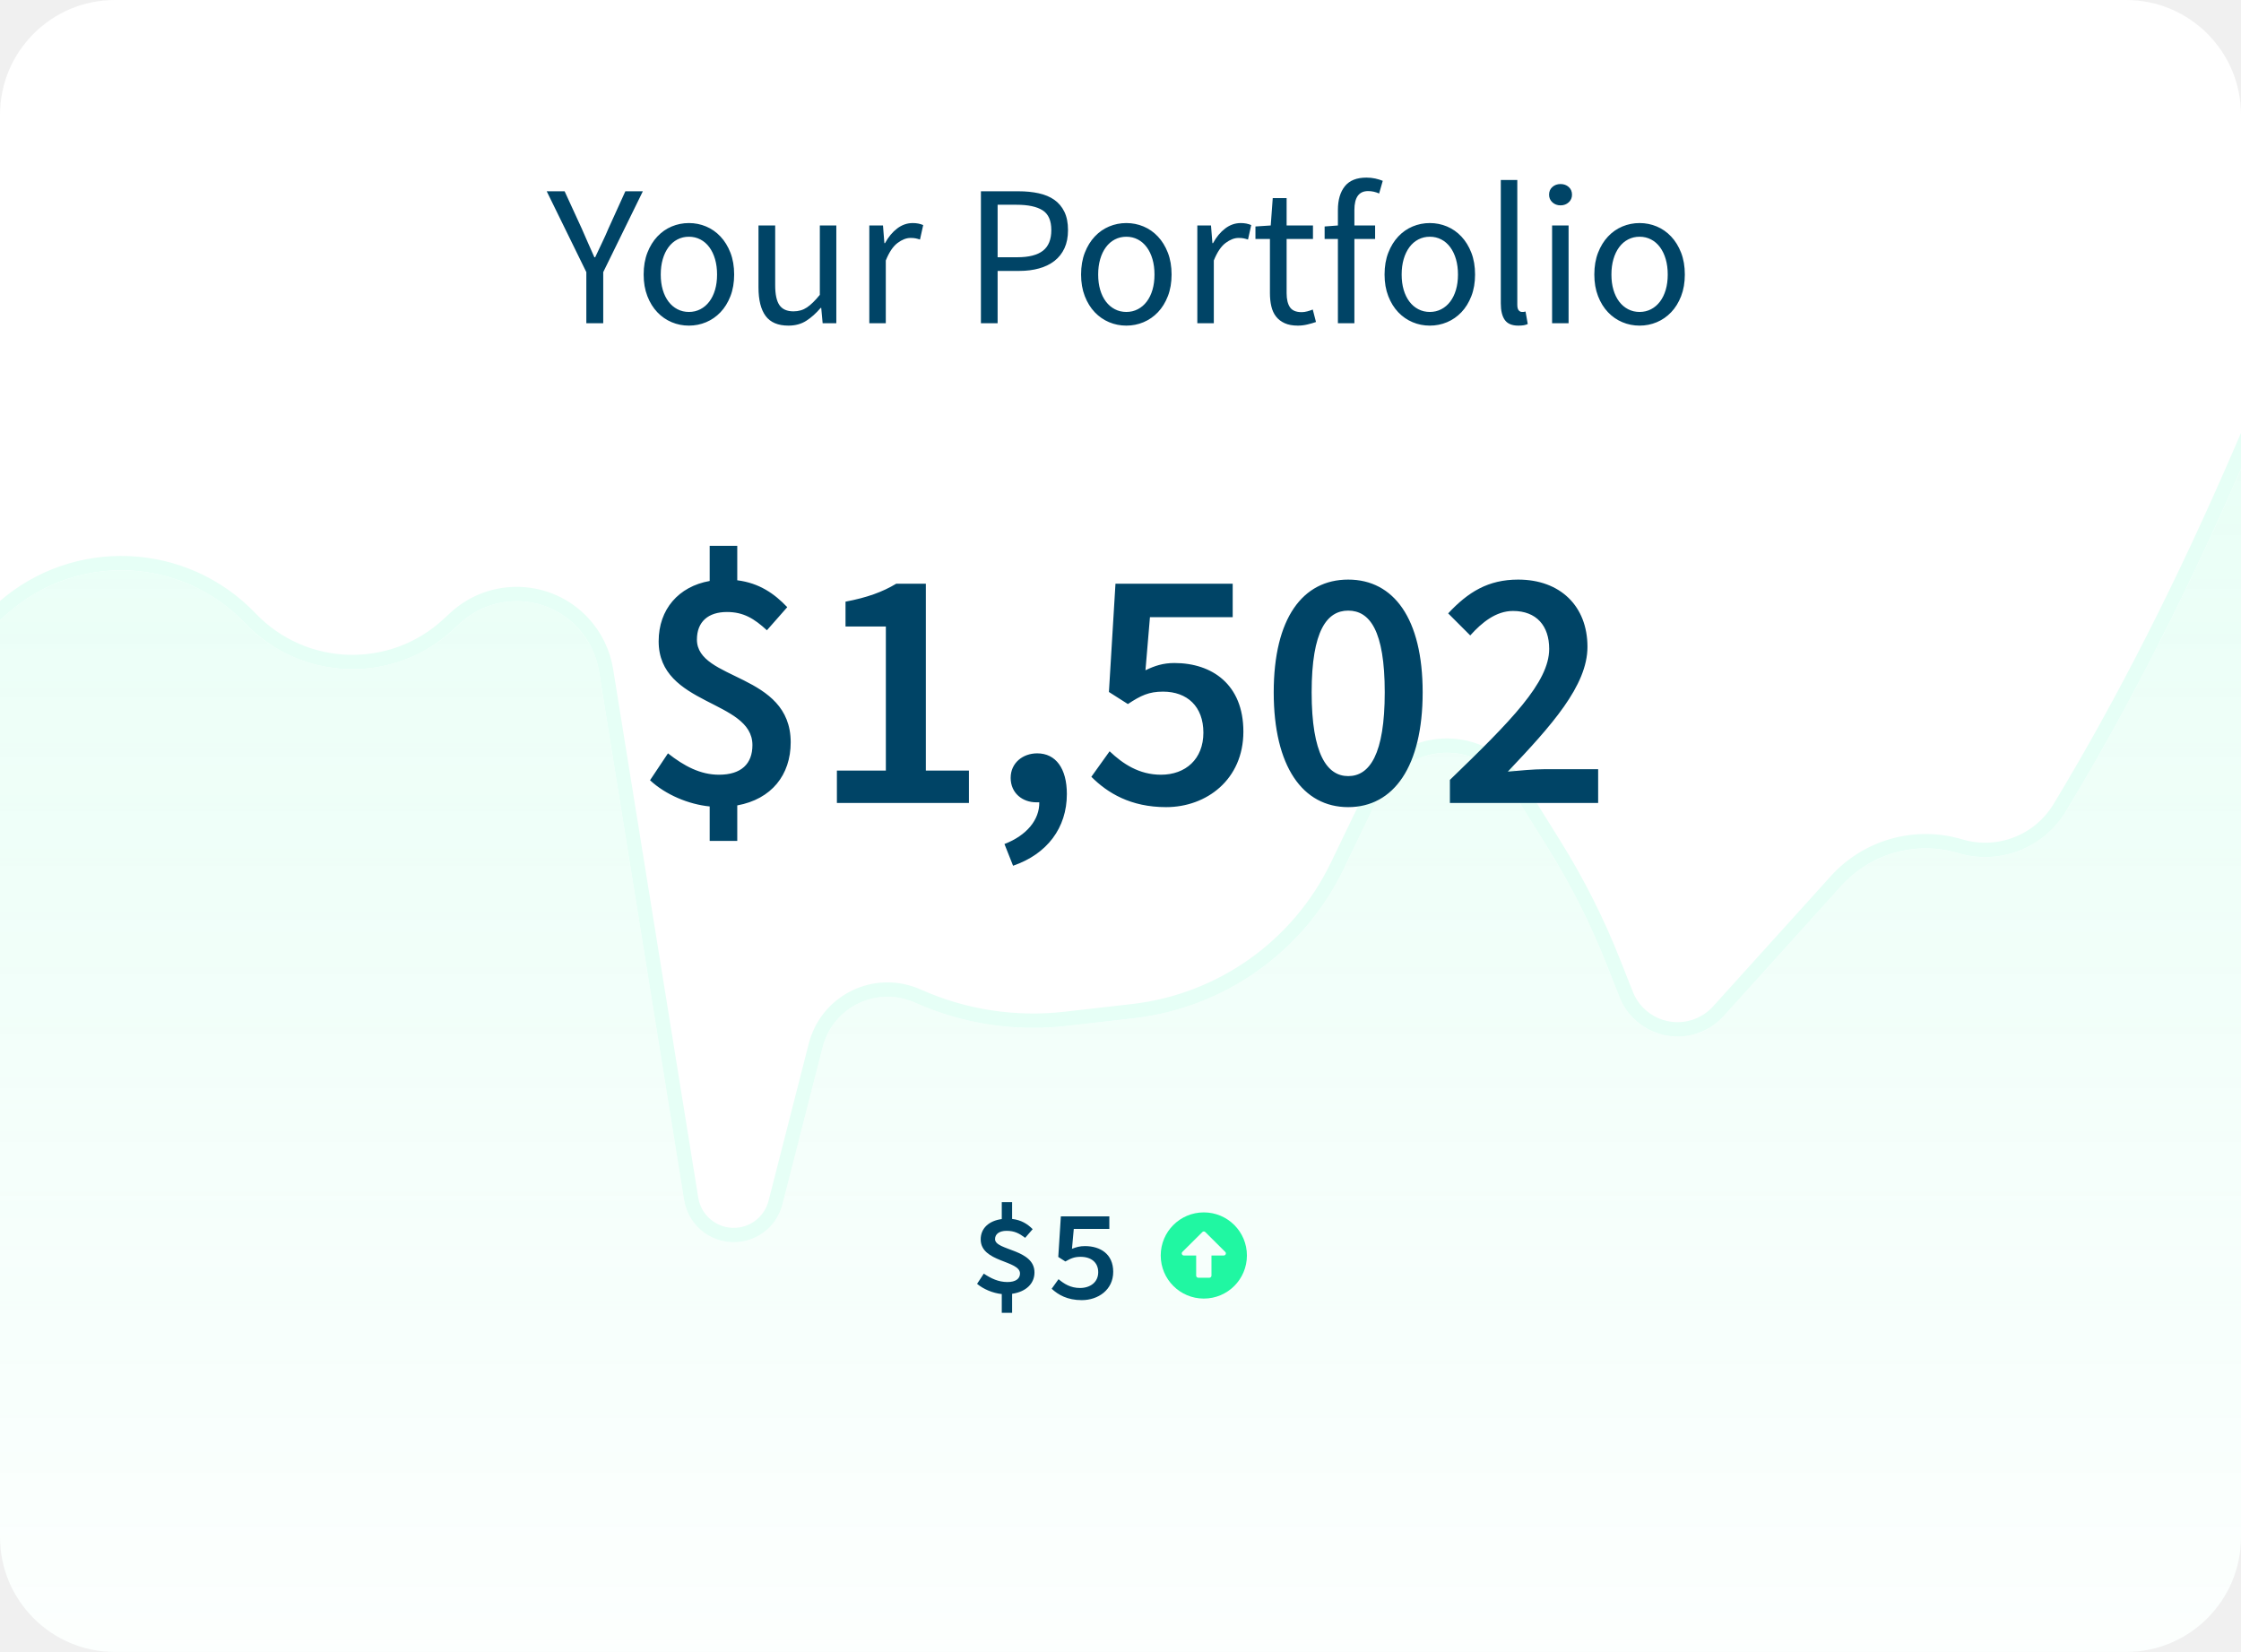
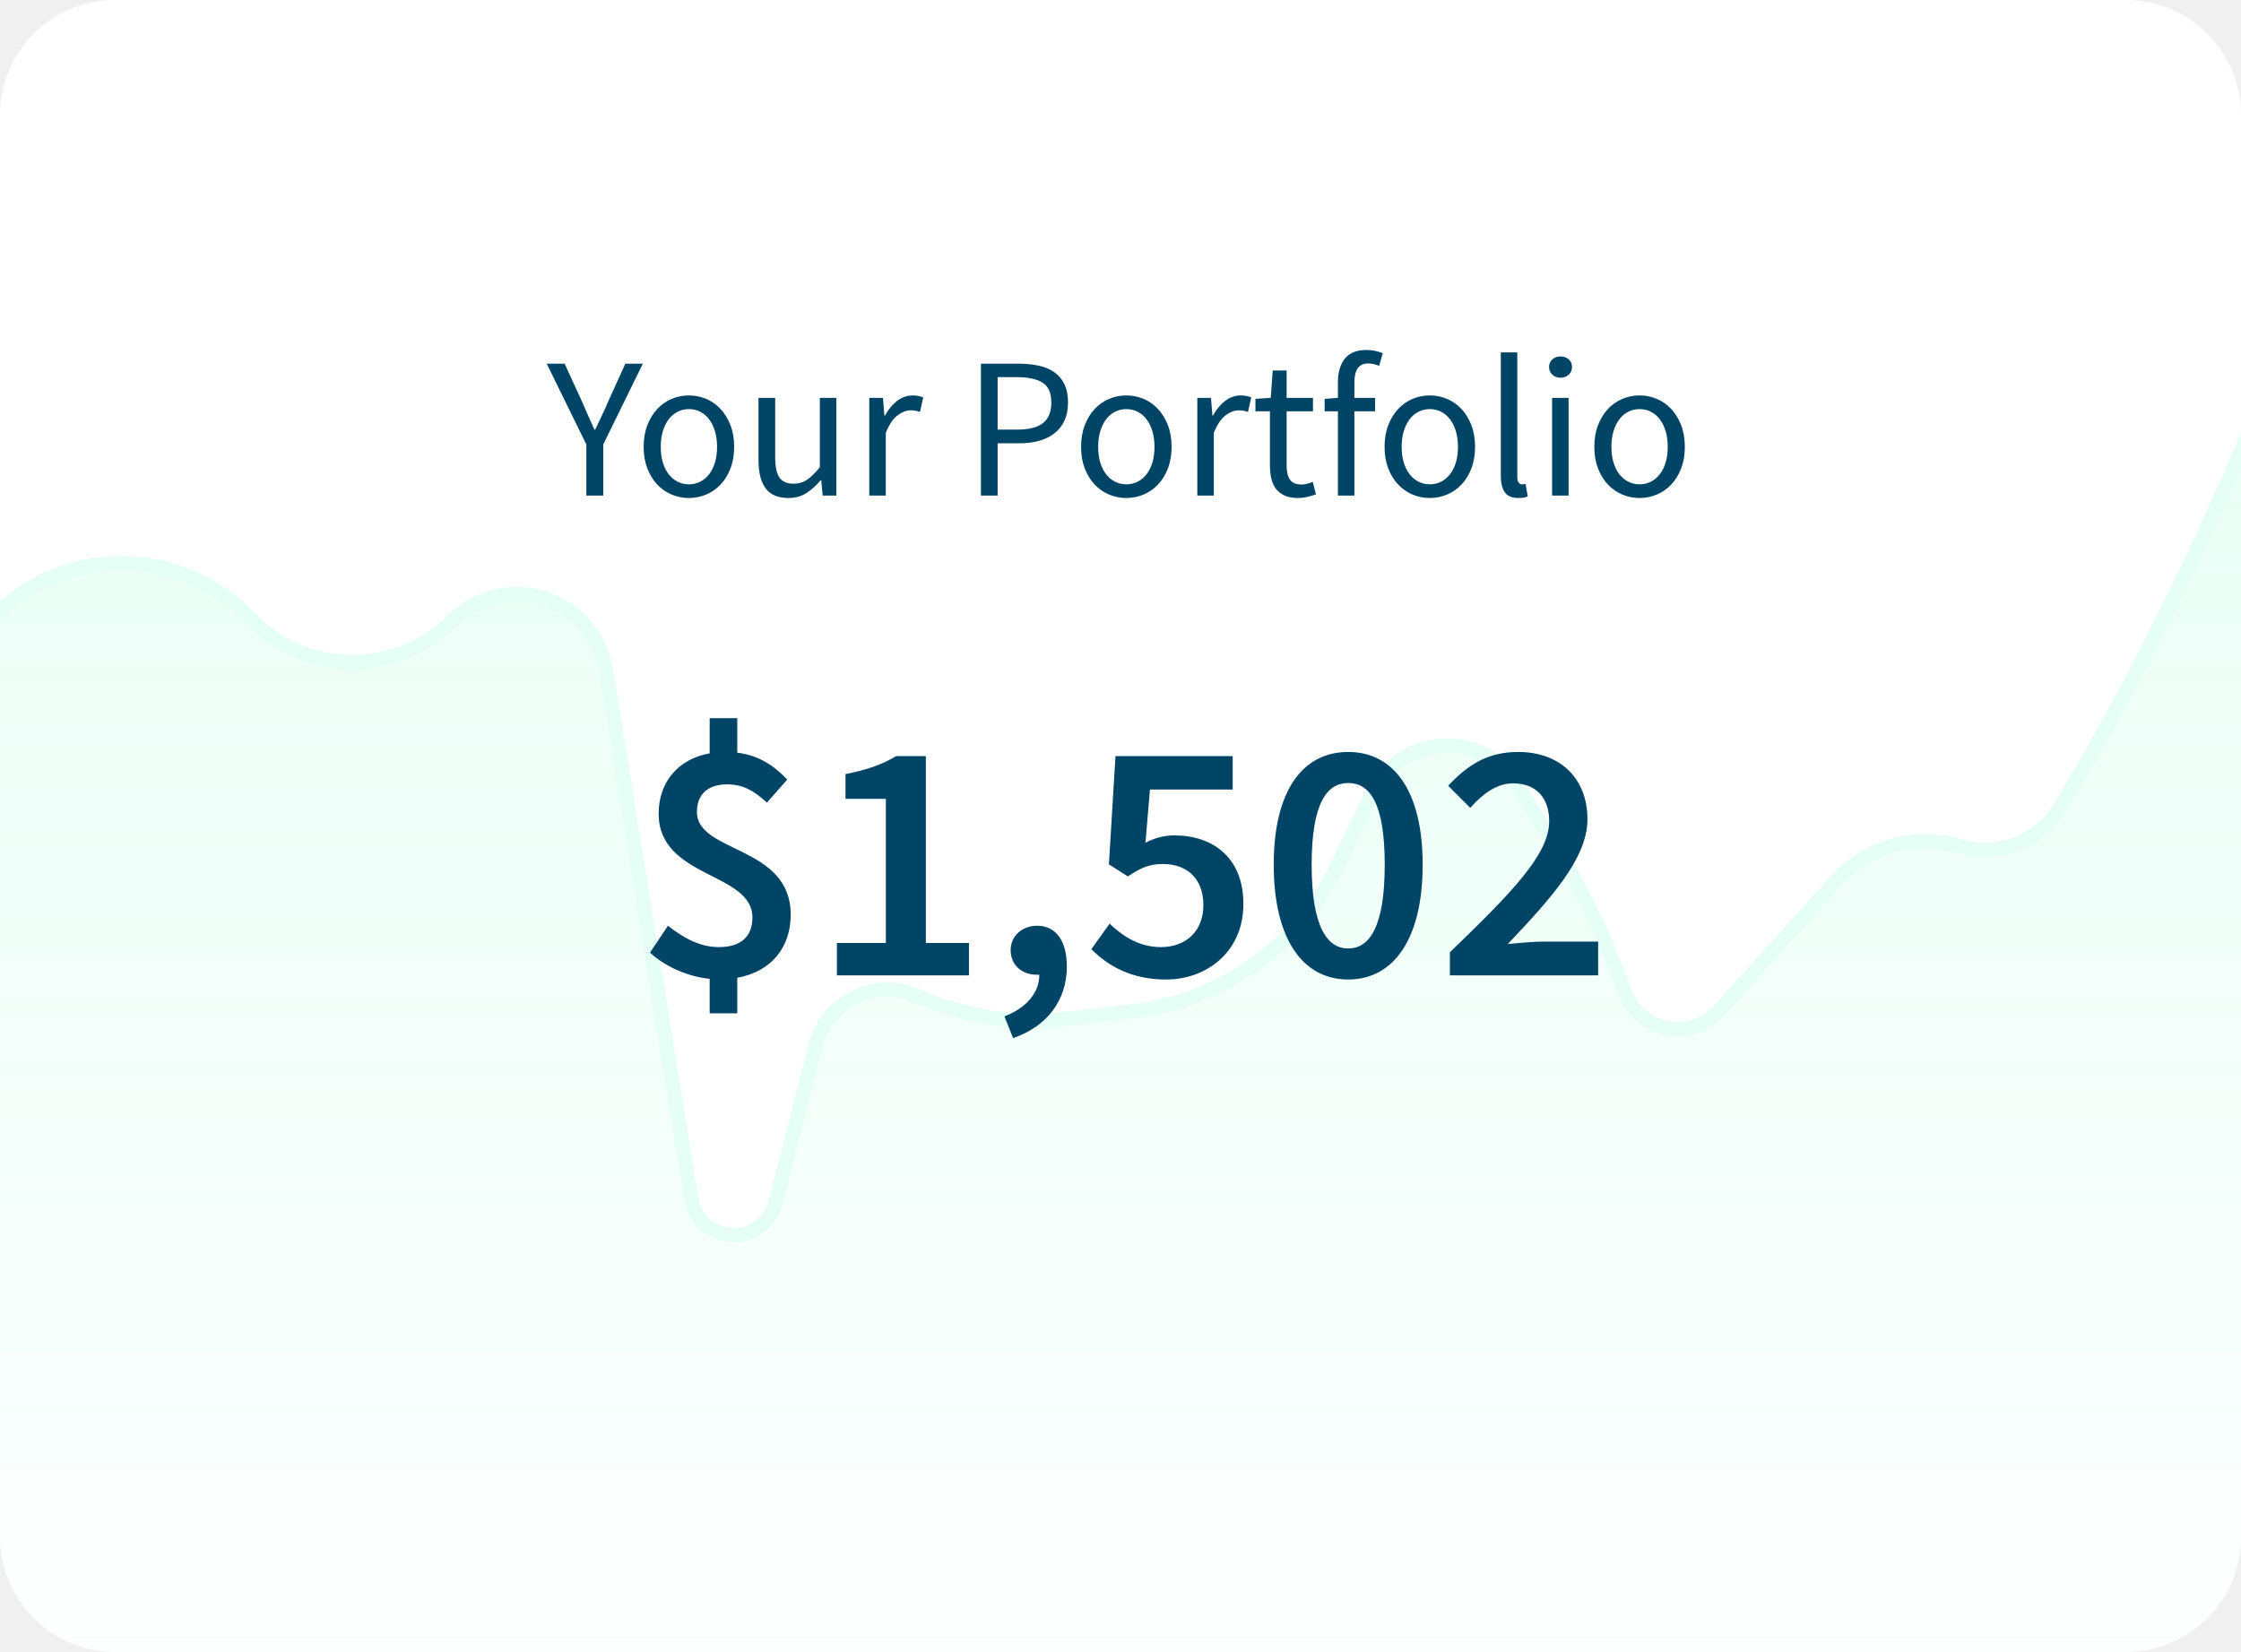
- <svg xmlns="http://www.w3.org/2000/svg" xmlns:xlink="http://www.w3.org/1999/xlink" width="312px" height="230px" viewBox="0 0 312 230" version="1.1">
+ <svg xmlns="http://www.w3.org/2000/svg" xmlns:xlink="http://www.w3.org/1999/xlink" width="312" height="230" viewBox="0 0 312 230">
  <defs>
-     <rect id="path-1" x="0" y="0" width="312" height="230" rx="16" />
-     <linearGradient x1="50%" y1="0%" x2="50%" y2="112.897%" id="linearGradient-3">
-       <stop stop-color="#21FDA5" offset="0%" />
-       <stop stop-color="#21FDA5" stop-opacity="0" offset="100%" />
+     <rect id="a" width="312" height="230" rx="16" />
+     <linearGradient id="d" x1="50%" x2="50%" y1="0%" y2="112.897%">
+       <stop offset="0%" stop-color="#21FDA5" />
+       <stop offset="100%" stop-color="#21FDA5" stop-opacity="0" />
    </linearGradient>
-     <path d="M-1.509,87.731 C-0.638,86.918 0.236,86.125 1.113,85.353 L1.113,85.353 C10.725,76.894 25.299,77.527 34.142,86.787 L34.142,86.787 C41.924,94.936 54.804,95.339 63.079,87.69 L64.056,86.787 C68.762,82.438 76.103,82.727 80.452,87.433 C82.003,89.11 83.023,91.208 83.386,93.463 L95.239,167.065 C95.854,170.883 99.447,173.479 103.265,172.864 C106.017,172.421 108.244,170.388 108.935,167.687 L114.542,145.778 C115.816,140.799 120.886,137.795 125.866,139.07 C126.378,139.201 126.878,139.375 127.36,139.591 L127.36,139.591 C133.958,142.544 141.229,143.67 148.412,142.85 L157.809,141.778 C170.488,140.332 181.54,132.483 187.082,120.988 L192.034,110.718 C194.538,105.524 200.779,103.344 205.973,105.848 C207.753,106.707 209.253,108.053 210.299,109.731 L215.54,118.141 C218.726,123.253 221.443,128.641 223.659,134.241 L225.472,138.826 C227.237,143.286 232.283,145.471 236.743,143.706 C237.984,143.215 239.096,142.444 239.991,141.453 L256.37,123.328 C260.458,118.805 266.783,117.035 272.625,118.78 L272.625,118.78 C278.352,120.491 284.512,118.114 287.605,112.999 C296.524,98.249 304.989,81.583 313,63 C313,90.356 313,147.022 313,233 L-1.509,233 C-2.164,136.765 -2.164,88.341 -1.509,87.731 Z" id="path-4" />
-     <filter x="-0.6%" y="-1.2%" width="101.3%" height="102.4%" filterUnits="objectBoundingBox" id="filter-5">
-       <feGaussianBlur stdDeviation="0" in="SourceGraphic" />
+     <filter id="b" width="101.3%" height="102.4%" x="-.6%" y="-1.2%" filterUnits="objectBoundingBox">
+       <feGaussianBlur in="SourceGraphic" />
    </filter>
  </defs>
-   <g id="Sign-In" stroke="none" stroke-width="1" fill="none" fill-rule="evenodd">
-     <g id="Desktop-HD" transform="translate(-853, -1254)">
-       <g id="Group-11" transform="translate(268, 1254)">
-         <g id="keep-simple-graphic" transform="translate(585, 0)">
-           <mask id="mask-2" fill="white">
-             <use xlink:href="#path-1" />
-           </mask>
-           <use id="Card-bg" fill="#FFFFFF" xlink:href="#path-1" />
-           <g id="Daily-Graph" opacity="0.1" stroke-linecap="round" stroke-linejoin="round" filter="url(#filter-5)" mask="url(#mask-2)">
-             <use fill="url(#linearGradient-3)" fill-rule="evenodd" xlink:href="#path-4" />
-             <path stroke="#00FFA2" stroke-width="2" d="M-2.192,87 C-1.313,86.18 -0.432,85.381 0.453,84.603 C10.467,75.789 25.652,76.449 34.865,86.097 C42.27,93.851 54.526,94.234 62.4,86.956 L63.378,86.053 C68.489,81.329 76.462,81.643 81.187,86.754 C82.871,88.576 83.979,90.855 84.374,93.304 L96.226,166.906 C96.753,170.178 99.833,172.404 103.106,171.877 C105.465,171.497 107.374,169.754 107.966,167.44 L113.573,145.53 C114.985,140.016 120.599,136.69 126.114,138.101 C126.681,138.246 127.234,138.439 127.768,138.678 C134.203,141.558 141.294,142.656 148.298,141.857 L157.696,140.785 C170.034,139.377 180.788,131.74 186.181,120.554 L191.133,110.284 C193.877,104.592 200.715,102.203 206.407,104.947 C208.358,105.888 210.002,107.363 211.148,109.202 L216.389,117.612 C219.606,122.775 222.351,128.217 224.588,133.873 L226.402,138.458 C227.964,142.404 232.429,144.337 236.375,142.776 C237.474,142.341 238.457,141.659 239.249,140.783 L255.628,122.658 C259.975,117.848 266.7,115.967 272.911,117.822 C278.202,119.403 283.892,117.207 286.75,112.481 C295.644,97.772 304.088,81.147 312.082,62.604 L314,58.154 L314,63 C314,118.689 314,118.689 314,233 L314,234 L-2.503,234 L-2.509,233.007 C-2.836,184.887 -3,148.72 -3,124.506 C-3,112.396 -2.959,103.275 -2.877,97.14 C-2.77,89.117 -2.706,87.48 -2.192,87 Z" />
-           </g>
-           <path d="M81.632,45 L81.632,37.888 L76.116,26.632 L78.608,26.632 L80.988,31.812 C81.287,32.484 81.576,33.147 81.856,33.8 C82.136,34.453 82.435,35.125 82.752,35.816 L82.864,35.816 C83.181,35.125 83.499,34.453 83.816,33.8 C84.133,33.147 84.432,32.484 84.712,31.812 L87.064,26.632 L89.5,26.632 L83.984,37.888 L83.984,45 L81.632,45 Z M95.912,45.336 C95.072,45.336 94.274,45.177 93.518,44.86 C92.762,44.543 92.095,44.081 91.516,43.474 C90.937,42.867 90.475,42.121 90.13,41.234 C89.785,40.347 89.612,39.344 89.612,38.224 C89.612,37.085 89.785,36.073 90.13,35.186 C90.475,34.299 90.937,33.548 91.516,32.932 C92.095,32.316 92.762,31.849 93.518,31.532 C94.274,31.215 95.072,31.056 95.912,31.056 C96.752,31.056 97.55,31.215 98.306,31.532 C99.062,31.849 99.729,32.316 100.308,32.932 C100.887,33.548 101.349,34.299 101.694,35.186 C102.039,36.073 102.212,37.085 102.212,38.224 C102.212,39.344 102.039,40.347 101.694,41.234 C101.349,42.121 100.887,42.867 100.308,43.474 C99.729,44.081 99.062,44.543 98.306,44.86 C97.55,45.177 96.752,45.336 95.912,45.336 Z M95.912,43.432 C96.491,43.432 97.023,43.306 97.508,43.054 C97.993,42.802 98.409,42.447 98.754,41.99 C99.099,41.533 99.365,40.987 99.552,40.352 C99.739,39.717 99.832,39.008 99.832,38.224 C99.832,37.44 99.739,36.726 99.552,36.082 C99.365,35.438 99.099,34.883 98.754,34.416 C98.409,33.949 97.993,33.59 97.508,33.338 C97.023,33.086 96.491,32.96 95.912,32.96 C95.333,32.96 94.801,33.086 94.316,33.338 C93.831,33.59 93.415,33.949 93.07,34.416 C92.725,34.883 92.459,35.438 92.272,36.082 C92.085,36.726 91.992,37.44 91.992,38.224 C91.992,39.008 92.085,39.717 92.272,40.352 C92.459,40.987 92.725,41.533 93.07,41.99 C93.415,42.447 93.831,42.802 94.316,43.054 C94.801,43.306 95.333,43.432 95.912,43.432 Z M109.772,45.336 C108.316,45.336 107.257,44.888 106.594,43.992 C105.931,43.096 105.6,41.771 105.6,40.016 L105.6,31.392 L107.924,31.392 L107.924,39.708 C107.924,40.996 108.125,41.925 108.526,42.494 C108.927,43.063 109.576,43.348 110.472,43.348 C111.181,43.348 111.807,43.166 112.348,42.802 C112.889,42.438 113.487,41.855 114.14,41.052 L114.14,31.392 L116.436,31.392 L116.436,45 L114.532,45 L114.336,42.872 L114.252,42.872 C113.617,43.619 112.95,44.216 112.25,44.664 C111.55,45.112 110.724,45.336 109.772,45.336 Z M121.028,45 L121.028,31.392 L122.932,31.392 L123.128,33.856 L123.212,33.856 C123.679,32.997 124.243,32.316 124.906,31.812 C125.569,31.308 126.292,31.056 127.076,31.056 C127.617,31.056 128.103,31.149 128.532,31.336 L128.084,33.352 C127.86,33.277 127.655,33.221 127.468,33.184 C127.281,33.147 127.048,33.128 126.768,33.128 C126.189,33.128 125.587,33.361 124.962,33.828 C124.337,34.295 123.791,35.107 123.324,36.264 L123.324,45 L121.028,45 Z M136.568,45 L136.568,26.632 L141.804,26.632 C142.831,26.632 143.769,26.725 144.618,26.912 C145.467,27.099 146.191,27.402 146.788,27.822 C147.385,28.242 147.852,28.797 148.188,29.488 C148.524,30.179 148.692,31.028 148.692,32.036 C148.692,33.007 148.529,33.847 148.202,34.556 C147.875,35.265 147.413,35.853 146.816,36.32 C146.219,36.787 145.505,37.137 144.674,37.37 C143.843,37.603 142.924,37.72 141.916,37.72 L138.892,37.72 L138.892,45 L136.568,45 Z M138.892,35.816 L141.636,35.816 C143.241,35.816 144.431,35.513 145.206,34.906 C145.981,34.299 146.368,33.343 146.368,32.036 C146.368,30.711 145.962,29.791 145.15,29.278 C144.338,28.765 143.129,28.508 141.524,28.508 L138.892,28.508 L138.892,35.816 Z M156.812,45.336 C155.972,45.336 155.174,45.177 154.418,44.86 C153.662,44.543 152.995,44.081 152.416,43.474 C151.837,42.867 151.375,42.121 151.03,41.234 C150.685,40.347 150.512,39.344 150.512,38.224 C150.512,37.085 150.685,36.073 151.03,35.186 C151.375,34.299 151.837,33.548 152.416,32.932 C152.995,32.316 153.662,31.849 154.418,31.532 C155.174,31.215 155.972,31.056 156.812,31.056 C157.652,31.056 158.45,31.215 159.206,31.532 C159.962,31.849 160.629,32.316 161.208,32.932 C161.787,33.548 162.249,34.299 162.594,35.186 C162.939,36.073 163.112,37.085 163.112,38.224 C163.112,39.344 162.939,40.347 162.594,41.234 C162.249,42.121 161.787,42.867 161.208,43.474 C160.629,44.081 159.962,44.543 159.206,44.86 C158.45,45.177 157.652,45.336 156.812,45.336 Z M156.812,43.432 C157.391,43.432 157.923,43.306 158.408,43.054 C158.893,42.802 159.309,42.447 159.654,41.99 C159.999,41.533 160.265,40.987 160.452,40.352 C160.639,39.717 160.732,39.008 160.732,38.224 C160.732,37.44 160.639,36.726 160.452,36.082 C160.265,35.438 159.999,34.883 159.654,34.416 C159.309,33.949 158.893,33.59 158.408,33.338 C157.923,33.086 157.391,32.96 156.812,32.96 C156.233,32.96 155.701,33.086 155.216,33.338 C154.731,33.59 154.315,33.949 153.97,34.416 C153.625,34.883 153.359,35.438 153.172,36.082 C152.985,36.726 152.892,37.44 152.892,38.224 C152.892,39.008 152.985,39.717 153.172,40.352 C153.359,40.987 153.625,41.533 153.97,41.99 C154.315,42.447 154.731,42.802 155.216,43.054 C155.701,43.306 156.233,43.432 156.812,43.432 Z M166.696,45 L166.696,31.392 L168.6,31.392 L168.796,33.856 L168.88,33.856 C169.347,32.997 169.911,32.316 170.574,31.812 C171.237,31.308 171.96,31.056 172.744,31.056 C173.285,31.056 173.771,31.149 174.2,31.336 L173.752,33.352 C173.528,33.277 173.323,33.221 173.136,33.184 C172.949,33.147 172.716,33.128 172.436,33.128 C171.857,33.128 171.255,33.361 170.63,33.828 C170.005,34.295 169.459,35.107 168.992,36.264 L168.992,45 L166.696,45 Z M180.696,45.336 C179.968,45.336 179.357,45.224 178.862,45 C178.367,44.776 177.966,44.468 177.658,44.076 C177.35,43.684 177.131,43.208 177,42.648 C176.869,42.088 176.804,41.472 176.804,40.8 L176.804,33.268 L174.788,33.268 L174.788,31.532 L176.916,31.392 L177.196,27.584 L179.128,27.584 L179.128,31.392 L182.796,31.392 L182.796,33.268 L179.128,33.268 L179.128,40.828 C179.128,41.668 179.282,42.317 179.59,42.774 C179.898,43.231 180.444,43.46 181.228,43.46 C181.471,43.46 181.732,43.423 182.012,43.348 C182.292,43.273 182.544,43.189 182.768,43.096 L183.216,44.832 C182.843,44.963 182.437,45.079 181.998,45.182 C181.559,45.285 181.125,45.336 180.696,45.336 Z M186.268,45 L186.268,33.268 L184.42,33.268 L184.42,31.532 L186.268,31.392 L186.268,29.236 C186.268,27.836 186.59,26.735 187.234,25.932 C187.878,25.129 188.881,24.728 190.244,24.728 C190.673,24.728 191.079,24.77 191.462,24.854 C191.845,24.938 192.195,25.045 192.512,25.176 L192.008,26.94 C191.504,26.716 190.991,26.604 190.468,26.604 C189.199,26.604 188.564,27.481 188.564,29.236 L188.564,31.392 L191.448,31.392 L191.448,33.268 L188.564,33.268 L188.564,45 L186.268,45 Z M199.064,45.336 C198.224,45.336 197.426,45.177 196.67,44.86 C195.914,44.543 195.247,44.081 194.668,43.474 C194.089,42.867 193.627,42.121 193.282,41.234 C192.937,40.347 192.764,39.344 192.764,38.224 C192.764,37.085 192.937,36.073 193.282,35.186 C193.627,34.299 194.089,33.548 194.668,32.932 C195.247,32.316 195.914,31.849 196.67,31.532 C197.426,31.215 198.224,31.056 199.064,31.056 C199.904,31.056 200.702,31.215 201.458,31.532 C202.214,31.849 202.881,32.316 203.46,32.932 C204.039,33.548 204.501,34.299 204.846,35.186 C205.191,36.073 205.364,37.085 205.364,38.224 C205.364,39.344 205.191,40.347 204.846,41.234 C204.501,42.121 204.039,42.867 203.46,43.474 C202.881,44.081 202.214,44.543 201.458,44.86 C200.702,45.177 199.904,45.336 199.064,45.336 Z M199.064,43.432 C199.643,43.432 200.175,43.306 200.66,43.054 C201.145,42.802 201.561,42.447 201.906,41.99 C202.251,41.533 202.517,40.987 202.704,40.352 C202.891,39.717 202.984,39.008 202.984,38.224 C202.984,37.44 202.891,36.726 202.704,36.082 C202.517,35.438 202.251,34.883 201.906,34.416 C201.561,33.949 201.145,33.59 200.66,33.338 C200.175,33.086 199.643,32.96 199.064,32.96 C198.485,32.96 197.953,33.086 197.468,33.338 C196.983,33.59 196.567,33.949 196.222,34.416 C195.877,34.883 195.611,35.438 195.424,36.082 C195.237,36.726 195.144,37.44 195.144,38.224 C195.144,39.008 195.237,39.717 195.424,40.352 C195.611,40.987 195.877,41.533 196.222,41.99 C196.567,42.447 196.983,42.802 197.468,43.054 C197.953,43.306 198.485,43.432 199.064,43.432 Z M211.384,45.336 C210.507,45.336 209.881,45.075 209.508,44.552 C209.135,44.029 208.948,43.264 208.948,42.256 L208.948,25.064 L211.244,25.064 L211.244,42.424 C211.244,42.797 211.309,43.059 211.44,43.208 C211.571,43.357 211.72,43.432 211.888,43.432 L212.098,43.432 C212.163,43.432 212.261,43.413 212.392,43.376 L212.7,45.112 C212.551,45.187 212.373,45.243 212.168,45.28 C211.963,45.317 211.701,45.336 211.384,45.336 Z M216.088,45 L216.088,31.392 L218.384,31.392 L218.384,45 L216.088,45 Z M217.264,28.592 C216.816,28.592 216.438,28.452 216.13,28.172 C215.822,27.892 215.668,27.537 215.668,27.108 C215.668,26.66 215.822,26.301 216.13,26.03 C216.438,25.759 216.816,25.624 217.264,25.624 C217.712,25.624 218.09,25.759 218.398,26.03 C218.706,26.301 218.86,26.66 218.86,27.108 C218.86,27.537 218.706,27.892 218.398,28.172 C218.09,28.452 217.712,28.592 217.264,28.592 Z M228.268,45.336 C227.428,45.336 226.63,45.177 225.874,44.86 C225.118,44.543 224.451,44.081 223.872,43.474 C223.293,42.867 222.831,42.121 222.486,41.234 C222.141,40.347 221.968,39.344 221.968,38.224 C221.968,37.085 222.141,36.073 222.486,35.186 C222.831,34.299 223.293,33.548 223.872,32.932 C224.451,32.316 225.118,31.849 225.874,31.532 C226.63,31.215 227.428,31.056 228.268,31.056 C229.108,31.056 229.906,31.215 230.662,31.532 C231.418,31.849 232.085,32.316 232.664,32.932 C233.243,33.548 233.705,34.299 234.05,35.186 C234.395,36.073 234.568,37.085 234.568,38.224 C234.568,39.344 234.395,40.347 234.05,41.234 C233.705,42.121 233.243,42.867 232.664,43.474 C232.085,44.081 231.418,44.543 230.662,44.86 C229.906,45.177 229.108,45.336 228.268,45.336 Z M228.268,43.432 C228.847,43.432 229.379,43.306 229.864,43.054 C230.349,42.802 230.765,42.447 231.11,41.99 C231.455,41.533 231.721,40.987 231.908,40.352 C232.095,39.717 232.188,39.008 232.188,38.224 C232.188,37.44 232.095,36.726 231.908,36.082 C231.721,35.438 231.455,34.883 231.11,34.416 C230.765,33.949 230.349,33.59 229.864,33.338 C229.379,33.086 228.847,32.96 228.268,32.96 C227.689,32.96 227.157,33.086 226.672,33.338 C226.187,33.59 225.771,33.949 225.426,34.416 C225.081,34.883 224.815,35.438 224.628,36.082 C224.441,36.726 224.348,37.44 224.348,38.224 C224.348,39.008 224.441,39.717 224.628,40.352 C224.815,40.987 225.081,41.533 225.426,41.99 C225.771,42.447 226.187,42.802 226.672,43.054 C227.157,43.306 227.689,43.432 228.268,43.432 Z" id="Coin-Abbr" fill="#004466" mask="url(#mask-2)" />
-           <path d="M98.804,117.08 L98.804,112.28 C95.876,111.992 92.66,110.648 90.5,108.632 L92.996,104.888 C95.252,106.664 97.508,107.864 100.1,107.864 C103.22,107.864 104.756,106.328 104.756,103.736 C104.756,97.4 91.7,98.312 91.7,89.288 C91.7,84.824 94.484,81.656 98.804,80.888 L98.804,75.992 L102.644,75.992 L102.644,80.792 C105.716,81.176 107.828,82.664 109.604,84.536 L106.772,87.752 C104.996,86.12 103.508,85.208 101.204,85.208 C98.612,85.208 97.028,86.552 97.028,89.048 C97.028,94.808 110.084,93.656 110.084,103.352 C110.084,107.912 107.396,111.272 102.644,112.136 L102.644,117.08 L98.804,117.08 Z M116.516,111.8 L116.516,107.288 L123.332,107.288 L123.332,87.224 L117.716,87.224 L117.716,83.768 C120.74,83.192 122.852,82.424 124.772,81.272 L128.9,81.272 L128.9,107.288 L134.9,107.288 L134.9,111.8 L116.516,111.8 Z M141.044,120.536 L139.844,117.512 C142.964,116.312 144.74,114.104 144.692,111.704 L144.26,111.704 C142.388,111.704 140.708,110.456 140.708,108.296 C140.708,106.232 142.388,104.888 144.404,104.888 C146.996,104.888 148.532,107 148.532,110.552 C148.532,115.256 145.796,118.904 141.044,120.536 Z M162.356,112.376 C157.412,112.376 154.196,110.408 151.94,108.152 L154.484,104.6 C156.308,106.328 158.564,107.864 161.636,107.864 C165.044,107.864 167.54,105.704 167.54,102.008 C167.54,98.36 165.284,96.296 161.924,96.296 C159.956,96.296 158.852,96.824 157.028,98.024 L154.388,96.344 L155.3,81.272 L171.62,81.272 L171.62,85.928 L160.1,85.928 L159.476,93.32 C160.772,92.696 161.924,92.312 163.508,92.312 C168.74,92.312 173.108,95.288 173.108,101.864 C173.108,108.536 167.972,112.376 162.356,112.376 Z M187.7,112.376 C181.364,112.376 177.332,106.712 177.332,96.392 C177.332,86.072 181.364,80.696 187.7,80.696 C194.036,80.696 198.068,86.12 198.068,96.392 C198.068,106.712 194.036,112.376 187.7,112.376 Z M187.7,108.056 C190.676,108.056 192.788,105.032 192.788,96.392 C192.788,87.752 190.676,85.016 187.7,85.016 C184.772,85.016 182.612,87.752 182.612,96.392 C182.612,105.032 184.772,108.056 187.7,108.056 Z M201.86,111.8 L201.86,108.584 C210.356,100.376 215.684,95 215.684,90.344 C215.684,87.128 213.908,85.064 210.644,85.064 C208.292,85.064 206.324,86.648 204.692,88.472 L201.62,85.4 C204.404,82.424 207.188,80.696 211.364,80.696 C217.22,80.696 221.012,84.392 221.012,90.056 C221.012,95.48 215.972,101.048 209.924,107.432 C211.508,107.288 213.524,107.096 215.012,107.096 L222.5,107.096 L222.5,111.8 L201.86,111.8 Z" id="Dollar-Value" fill="#004466" mask="url(#mask-2)" />
-           <g id="Coin-Price-Row" mask="url(#mask-2)">
-             <g transform="translate(134, 166)">
-               <g id="Coin-Price-Indicator/Up" fill="none" transform="translate(27.6, 2.8)" fill-rule="nonzero">
-                 <path d="M0,6 C0,2.685 2.685,0 6,0 C9.315,0 12,2.685 12,6 C12,9.315 9.315,12 6,12 C2.685,12 0,9.315 0,6 Z M7.065,8.806 L7.065,6 L8.78,6 C9.039,6 9.169,5.685 8.985,5.504 L6.206,2.739 C6.092,2.625 5.91,2.625 5.797,2.739 L3.015,5.504 C2.831,5.688 2.961,6 3.22,6 L4.935,6 L4.935,8.806 C4.935,8.966 5.066,9.097 5.226,9.097 L6.774,9.097 C6.934,9.097 7.065,8.966 7.065,8.806 Z" id="up-arrow-circle" fill="#20F7A2" />
-               </g>
-               <path d="M2.032,12.748 L2.968,11.326 C3.994,12.01 5.02,12.496 6.262,12.496 C7.414,12.496 8.008,12.028 8.008,11.308 C8.008,9.454 2.536,9.778 2.536,6.556 C2.536,5.008 3.688,3.964 5.47,3.73 L5.47,1.372 L6.91,1.372 L6.91,3.712 C8.17,3.856 9.034,4.396 9.772,5.134 L8.728,6.34 C7.882,5.71 7.234,5.368 6.136,5.368 C5.146,5.368 4.534,5.8 4.534,6.52 C4.534,8.14 10.024,7.87 10.024,11.164 C10.024,12.694 8.872,13.846 6.91,14.134 L6.91,16.78 L5.47,16.78 L5.47,14.17 C4.228,14.044 2.914,13.486 2.032,12.748 Z M16.612,15.016 C14.596,15.016 13.336,14.278 12.418,13.432 L13.372,12.1 C14.146,12.748 15.046,13.324 16.36,13.324 C17.8,13.324 18.898,12.514 18.898,11.128 C18.898,9.76 17.908,8.986 16.45,8.986 C15.604,8.986 15.118,9.184 14.326,9.634 L13.336,9.004 L13.696,3.352 L20.446,3.352 L20.446,5.098 L15.496,5.098 L15.244,7.87 C15.838,7.636 16.342,7.492 17.044,7.492 C19.204,7.492 20.986,8.608 20.986,11.074 C20.986,13.576 18.898,15.016 16.612,15.016 Z" id="Coin-Price" fill="#004466" fill-rule="evenodd" />
-             </g>
-           </g>
-         </g>
-       </g>
+   <g fill="none" fill-rule="evenodd">
+     <mask id="c" fill="#fff">
+       <use xlink:href="#a" />
+     </mask>
+     <use fill="#FFF" xlink:href="#a" />
+     <g stroke-linecap="round" stroke-linejoin="round" filter="url(#b)" mask="url(#c)" opacity=".1">
+       <path fill="url(#d)" stroke="#00FFA2" stroke-width="2" d="M-2.192 87a122.162 122.162 0 0 1 2.644-2.397c10.015-8.813 25.2-8.154 34.413 1.494 7.405 7.754 19.661 8.137 27.535.86l.977-.903c5.112-4.724 13.085-4.41 17.809.701a12.603 12.603 0 0 1 3.187 6.55l11.852 73.601c.527 3.273 3.607 5.498 6.88 4.971 2.359-.38 4.268-2.123 4.86-4.438l5.607-21.909c1.411-5.515 7.026-8.841 12.54-7.43.567.145 1.121.338 1.655.577a39.343 39.343 0 0 0 20.53 3.179l9.397-1.072c12.338-1.407 23.092-9.045 28.486-20.231l4.952-10.27c2.744-5.691 9.582-8.081 15.274-5.337a11.441 11.441 0 0 1 4.741 4.254l5.242 8.411a101 101 0 0 1 8.199 16.261l1.814 4.584c1.561 3.946 6.026 5.88 9.973 4.318a7.685 7.685 0 0 0 2.874-1.993l16.379-18.125c4.346-4.81 11.071-6.691 17.283-4.836 5.291 1.581 10.981-.616 13.839-5.341 8.894-14.709 17.338-31.335 25.332-49.877L314 58.154V234H-2.502l-.007-.993C-2.836 184.887-3 148.72-3 124.506c0-12.11.041-21.231.123-27.366.107-8.023.171-9.66.686-10.14z" />
    </g>
+     <path fill="#046" d="M81.632 69v-7.112l-5.516-11.256h2.492l2.38 5.18c.299.672.588 1.335.868 1.988s.579 1.325.896 2.016h.112a103.922 103.922 0 0 1 .952-2.016c.317-.653.616-1.316.896-1.988l2.352-5.18H89.5l-5.516 11.256V69h-2.352zm14.28.336c-.84 0-1.638-.159-2.394-.476-.756-.317-1.423-.779-2.002-1.386-.579-.607-1.041-1.353-1.386-2.24-.345-.887-.518-1.89-.518-3.01 0-1.139.173-2.151.518-3.038.345-.887.807-1.638 1.386-2.254.579-.616 1.246-1.083 2.002-1.4.756-.317 1.554-.476 2.394-.476.84 0 1.638.159 2.394.476.756.317 1.423.784 2.002 1.4.579.616 1.041 1.367 1.386 2.254.345.887.518 1.899.518 3.038 0 1.12-.173 2.123-.518 3.01-.345.887-.807 1.633-1.386 2.24-.579.607-1.246 1.069-2.002 1.386-.756.317-1.554.476-2.394.476zm0-1.904c.579 0 1.111-.126 1.596-.378.485-.252.901-.607 1.246-1.064.345-.457.611-1.003.798-1.638.187-.635.28-1.344.28-2.128s-.093-1.498-.28-2.142c-.187-.644-.453-1.199-.798-1.666-.345-.467-.761-.826-1.246-1.078-.485-.252-1.017-.378-1.596-.378s-1.111.126-1.596.378c-.485.252-.901.611-1.246 1.078-.345.467-.611 1.022-.798 1.666-.187.644-.28 1.358-.28 2.142 0 .784.093 1.493.28 2.128.187.635.453 1.181.798 1.638.345.457.761.812 1.246 1.064.485.252 1.017.378 1.596.378zm13.86 1.904c-1.456 0-2.515-.448-3.178-1.344-.663-.896-.994-2.221-.994-3.976v-8.624h2.324v8.316c0 1.288.201 2.217.602 2.786.401.569 1.05.854 1.946.854.709 0 1.335-.182 1.876-.546.541-.364 1.139-.947 1.792-1.75v-9.66h2.296V69h-1.904l-.196-2.128h-.084c-.635.747-1.302 1.344-2.002 1.792-.7.448-1.526.672-2.478.672zM121.028 69V55.392h1.904l.196 2.464h.084c.467-.859 1.031-1.54 1.694-2.044.663-.504 1.386-.756 2.17-.756.541 0 1.027.093 1.456.28l-.448 2.016c-.224-.075-.429-.131-.616-.168-.187-.037-.42-.056-.7-.056-.579 0-1.181.233-1.806.7-.625.467-1.171 1.279-1.638 2.436V69h-2.296zm15.54 0V50.632h5.236c1.027 0 1.965.093 2.814.28.849.187 1.573.49 2.17.91.597.42 1.064.975 1.4 1.666.336.691.504 1.54.504 2.548 0 .971-.163 1.811-.49 2.52s-.789 1.297-1.386 1.764c-.597.467-1.311.817-2.142 1.05-.831.233-1.75.35-2.758.35h-3.024V69h-2.324zm2.324-9.184h2.744c1.605 0 2.795-.303 3.57-.91.775-.607 1.162-1.563 1.162-2.87 0-1.325-.406-2.245-1.218-2.758-.812-.513-2.021-.77-3.626-.77h-2.632v7.308zm17.92 9.52c-.84 0-1.638-.159-2.394-.476-.756-.317-1.423-.779-2.002-1.386-.579-.607-1.041-1.353-1.386-2.24-.345-.887-.518-1.89-.518-3.01 0-1.139.173-2.151.518-3.038.345-.887.807-1.638 1.386-2.254.579-.616 1.246-1.083 2.002-1.4.756-.317 1.554-.476 2.394-.476.84 0 1.638.159 2.394.476.756.317 1.423.784 2.002 1.4.579.616 1.041 1.367 1.386 2.254.345.887.518 1.899.518 3.038 0 1.12-.173 2.123-.518 3.01-.345.887-.807 1.633-1.386 2.24-.579.607-1.246 1.069-2.002 1.386-.756.317-1.554.476-2.394.476zm0-1.904c.579 0 1.111-.126 1.596-.378.485-.252.901-.607 1.246-1.064.345-.457.611-1.003.798-1.638.187-.635.28-1.344.28-2.128s-.093-1.498-.28-2.142c-.187-.644-.453-1.199-.798-1.666-.345-.467-.761-.826-1.246-1.078-.485-.252-1.017-.378-1.596-.378s-1.111.126-1.596.378c-.485.252-.901.611-1.246 1.078-.345.467-.611 1.022-.798 1.666-.187.644-.28 1.358-.28 2.142 0 .784.093 1.493.28 2.128.187.635.453 1.181.798 1.638.345.457.761.812 1.246 1.064.485.252 1.017.378 1.596.378zM166.696 69V55.392h1.904l.196 2.464h.084c.467-.859 1.031-1.54 1.694-2.044.663-.504 1.386-.756 2.17-.756.541 0 1.027.093 1.456.28l-.448 2.016c-.224-.075-.429-.131-.616-.168-.187-.037-.42-.056-.7-.056-.579 0-1.181.233-1.806.7-.625.467-1.171 1.279-1.638 2.436V69h-2.296zm14 .336c-.728 0-1.339-.112-1.834-.336-.495-.224-.896-.532-1.204-.924-.308-.392-.527-.868-.658-1.428-.131-.56-.196-1.176-.196-1.848v-7.532h-2.016v-1.736l2.128-.14.28-3.808h1.932v3.808h3.668v1.876h-3.668v7.56c0 .84.154 1.489.462 1.946.308.457.854.686 1.638.686.243 0 .504-.037.784-.112s.532-.159.756-.252l.448 1.736c-.373.131-.779.247-1.218.35-.439.103-.873.154-1.302.154zm5.572-.336V57.268h-1.848v-1.736l1.848-.14v-2.156c0-1.4.322-2.501.966-3.304.644-.803 1.647-1.204 3.01-1.204.429 0 .835.042 1.218.126.383.084.733.191 1.05.322l-.504 1.764c-.504-.224-1.017-.336-1.54-.336-1.269 0-1.904.877-1.904 2.632v2.156h2.884v1.876h-2.884V69h-2.296zm12.796.336c-.84 0-1.638-.159-2.394-.476-.756-.317-1.423-.779-2.002-1.386-.579-.607-1.041-1.353-1.386-2.24-.345-.887-.518-1.89-.518-3.01 0-1.139.173-2.151.518-3.038.345-.887.807-1.638 1.386-2.254.579-.616 1.246-1.083 2.002-1.4.756-.317 1.554-.476 2.394-.476.84 0 1.638.159 2.394.476.756.317 1.423.784 2.002 1.4.579.616 1.041 1.367 1.386 2.254.345.887.518 1.899.518 3.038 0 1.12-.173 2.123-.518 3.01-.345.887-.807 1.633-1.386 2.24-.579.607-1.246 1.069-2.002 1.386-.756.317-1.554.476-2.394.476zm0-1.904c.579 0 1.111-.126 1.596-.378.485-.252.901-.607 1.246-1.064.345-.457.611-1.003.798-1.638.187-.635.28-1.344.28-2.128s-.093-1.498-.28-2.142c-.187-.644-.453-1.199-.798-1.666-.345-.467-.761-.826-1.246-1.078-.485-.252-1.017-.378-1.596-.378s-1.111.126-1.596.378c-.485.252-.901.611-1.246 1.078-.345.467-.611 1.022-.798 1.666-.187.644-.28 1.358-.28 2.142 0 .784.093 1.493.28 2.128.187.635.453 1.181.798 1.638.345.457.761.812 1.246 1.064.485.252 1.017.378 1.596.378zm12.32 1.904c-.877 0-1.503-.261-1.876-.784-.373-.523-.56-1.288-.56-2.296V49.064h2.296v17.36c0 .373.065.635.196.784s.28.224.448.224h.21c.065 0 .163-.019.294-.056l.308 1.736c-.149.075-.327.131-.532.168-.205.037-.467.056-.784.056zm4.704-.336V55.392h2.296V69h-2.296zm1.176-16.408c-.448 0-.826-.14-1.134-.42-.308-.28-.462-.635-.462-1.064 0-.448.154-.807.462-1.078.308-.271.686-.406 1.134-.406.448 0 .826.135 1.134.406.308.271.462.63.462 1.078 0 .429-.154.784-.462 1.064-.308.28-.686.42-1.134.42zm11.004 16.744c-.84 0-1.638-.159-2.394-.476-.756-.317-1.423-.779-2.002-1.386-.579-.607-1.041-1.353-1.386-2.24-.345-.887-.518-1.89-.518-3.01 0-1.139.173-2.151.518-3.038.345-.887.807-1.638 1.386-2.254.579-.616 1.246-1.083 2.002-1.4.756-.317 1.554-.476 2.394-.476.84 0 1.638.159 2.394.476.756.317 1.423.784 2.002 1.4.579.616 1.041 1.367 1.386 2.254.345.887.518 1.899.518 3.038 0 1.12-.173 2.123-.518 3.01-.345.887-.807 1.633-1.386 2.24-.579.607-1.246 1.069-2.002 1.386-.756.317-1.554.476-2.394.476zm0-1.904c.579 0 1.111-.126 1.596-.378.485-.252.901-.607 1.246-1.064.345-.457.611-1.003.798-1.638.187-.635.28-1.344.28-2.128s-.093-1.498-.28-2.142c-.187-.644-.453-1.199-.798-1.666-.345-.467-.761-.826-1.246-1.078-.485-.252-1.017-.378-1.596-.378s-1.111.126-1.596.378c-.485.252-.901.611-1.246 1.078-.345.467-.611 1.022-.798 1.666-.187.644-.28 1.358-.28 2.142 0 .784.093 1.493.28 2.128.187.635.453 1.181.798 1.638.345.457.761.812 1.246 1.064.485.252 1.017.378 1.596.378zM98.804 141.08v-4.8c-2.928-.288-6.144-1.632-8.304-3.648l2.496-3.744c2.256 1.776 4.512 2.976 7.104 2.976 3.12 0 4.656-1.536 4.656-4.128 0-6.336-13.056-5.424-13.056-14.448 0-4.464 2.784-7.632 7.104-8.4v-4.896h3.84v4.8c3.072.384 5.184 1.872 6.96 3.744l-2.832 3.216c-1.776-1.632-3.264-2.544-5.568-2.544-2.592 0-4.176 1.344-4.176 3.84 0 5.76 13.056 4.608 13.056 14.304 0 4.56-2.688 7.92-7.44 8.784v4.944h-3.84zm17.712-5.28v-4.512h6.816v-20.064h-5.616v-3.456c3.024-.576 5.136-1.344 7.056-2.496h4.128v26.016h6v4.512h-18.384zm24.528 8.736l-1.2-3.024c3.12-1.2 4.896-3.408 4.848-5.808h-.432c-1.872 0-3.552-1.248-3.552-3.408 0-2.064 1.68-3.408 3.696-3.408 2.592 0 4.128 2.112 4.128 5.664 0 4.704-2.736 8.352-7.488 9.984zm21.312-8.16c-4.944 0-8.16-1.968-10.416-4.224l2.544-3.552c1.824 1.728 4.08 3.264 7.152 3.264 3.408 0 5.904-2.16 5.904-5.856 0-3.648-2.256-5.712-5.616-5.712-1.968 0-3.072.528-4.896 1.728l-2.64-1.68.912-15.072h16.32v4.656H160.1l-.624 7.392c1.296-.624 2.448-1.008 4.032-1.008 5.232 0 9.6 2.976 9.6 9.552 0 6.672-5.136 10.512-10.752 10.512zm25.344 0c-6.336 0-10.368-5.664-10.368-15.984s4.032-15.696 10.368-15.696 10.368 5.424 10.368 15.696c0 10.32-4.032 15.984-10.368 15.984zm0-4.32c2.976 0 5.088-3.024 5.088-11.664s-2.112-11.376-5.088-11.376c-2.928 0-5.088 2.736-5.088 11.376 0 8.64 2.16 11.664 5.088 11.664zm14.16 3.744v-3.216c8.496-8.208 13.824-13.584 13.824-18.24 0-3.216-1.776-5.28-5.04-5.28-2.352 0-4.32 1.584-5.952 3.408l-3.072-3.072c2.784-2.976 5.568-4.704 9.744-4.704 5.856 0 9.648 3.696 9.648 9.36 0 5.424-5.04 10.992-11.088 17.376 1.584-.144 3.6-.336 5.088-.336h7.488v4.704h-20.64z" mask="url(#c)" />
  </g>
</svg>
